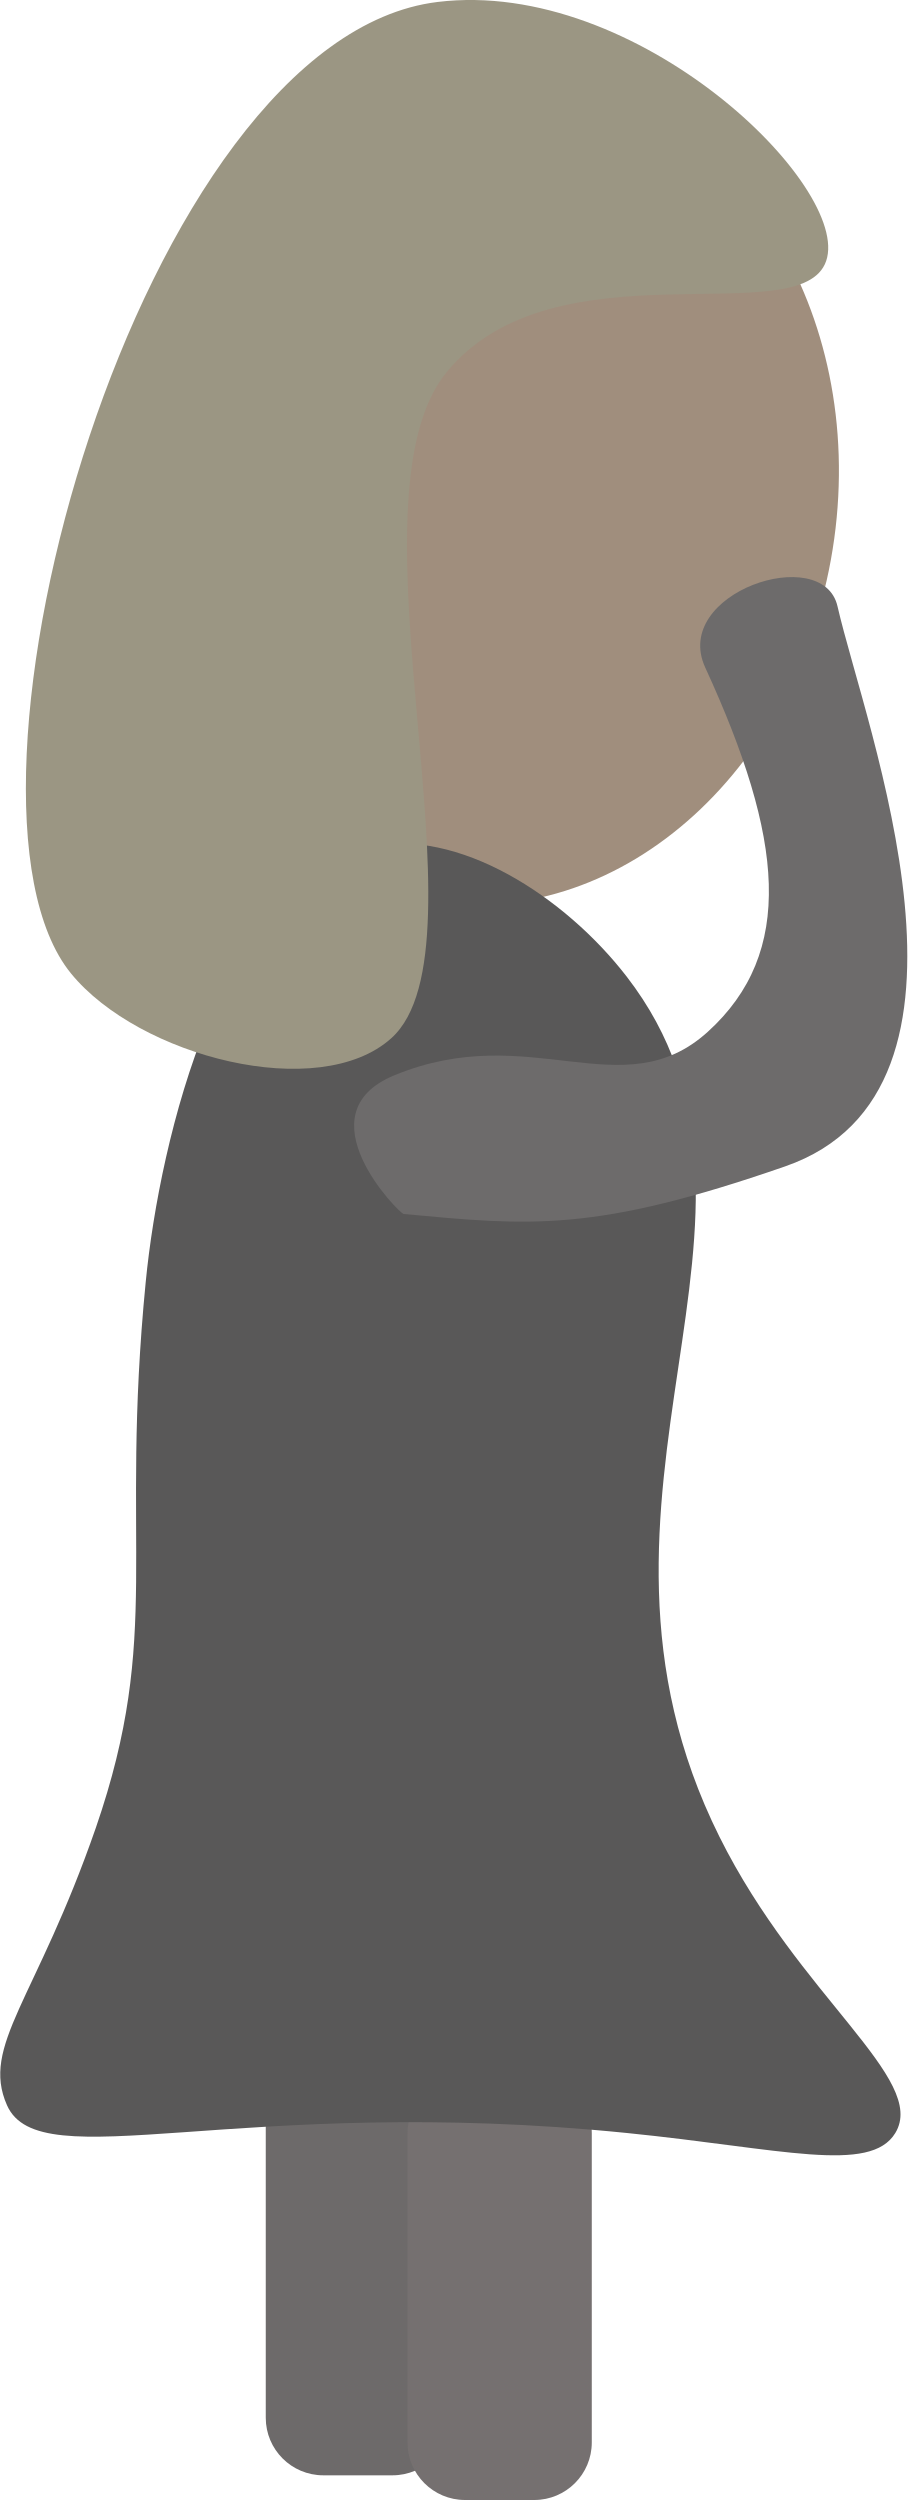
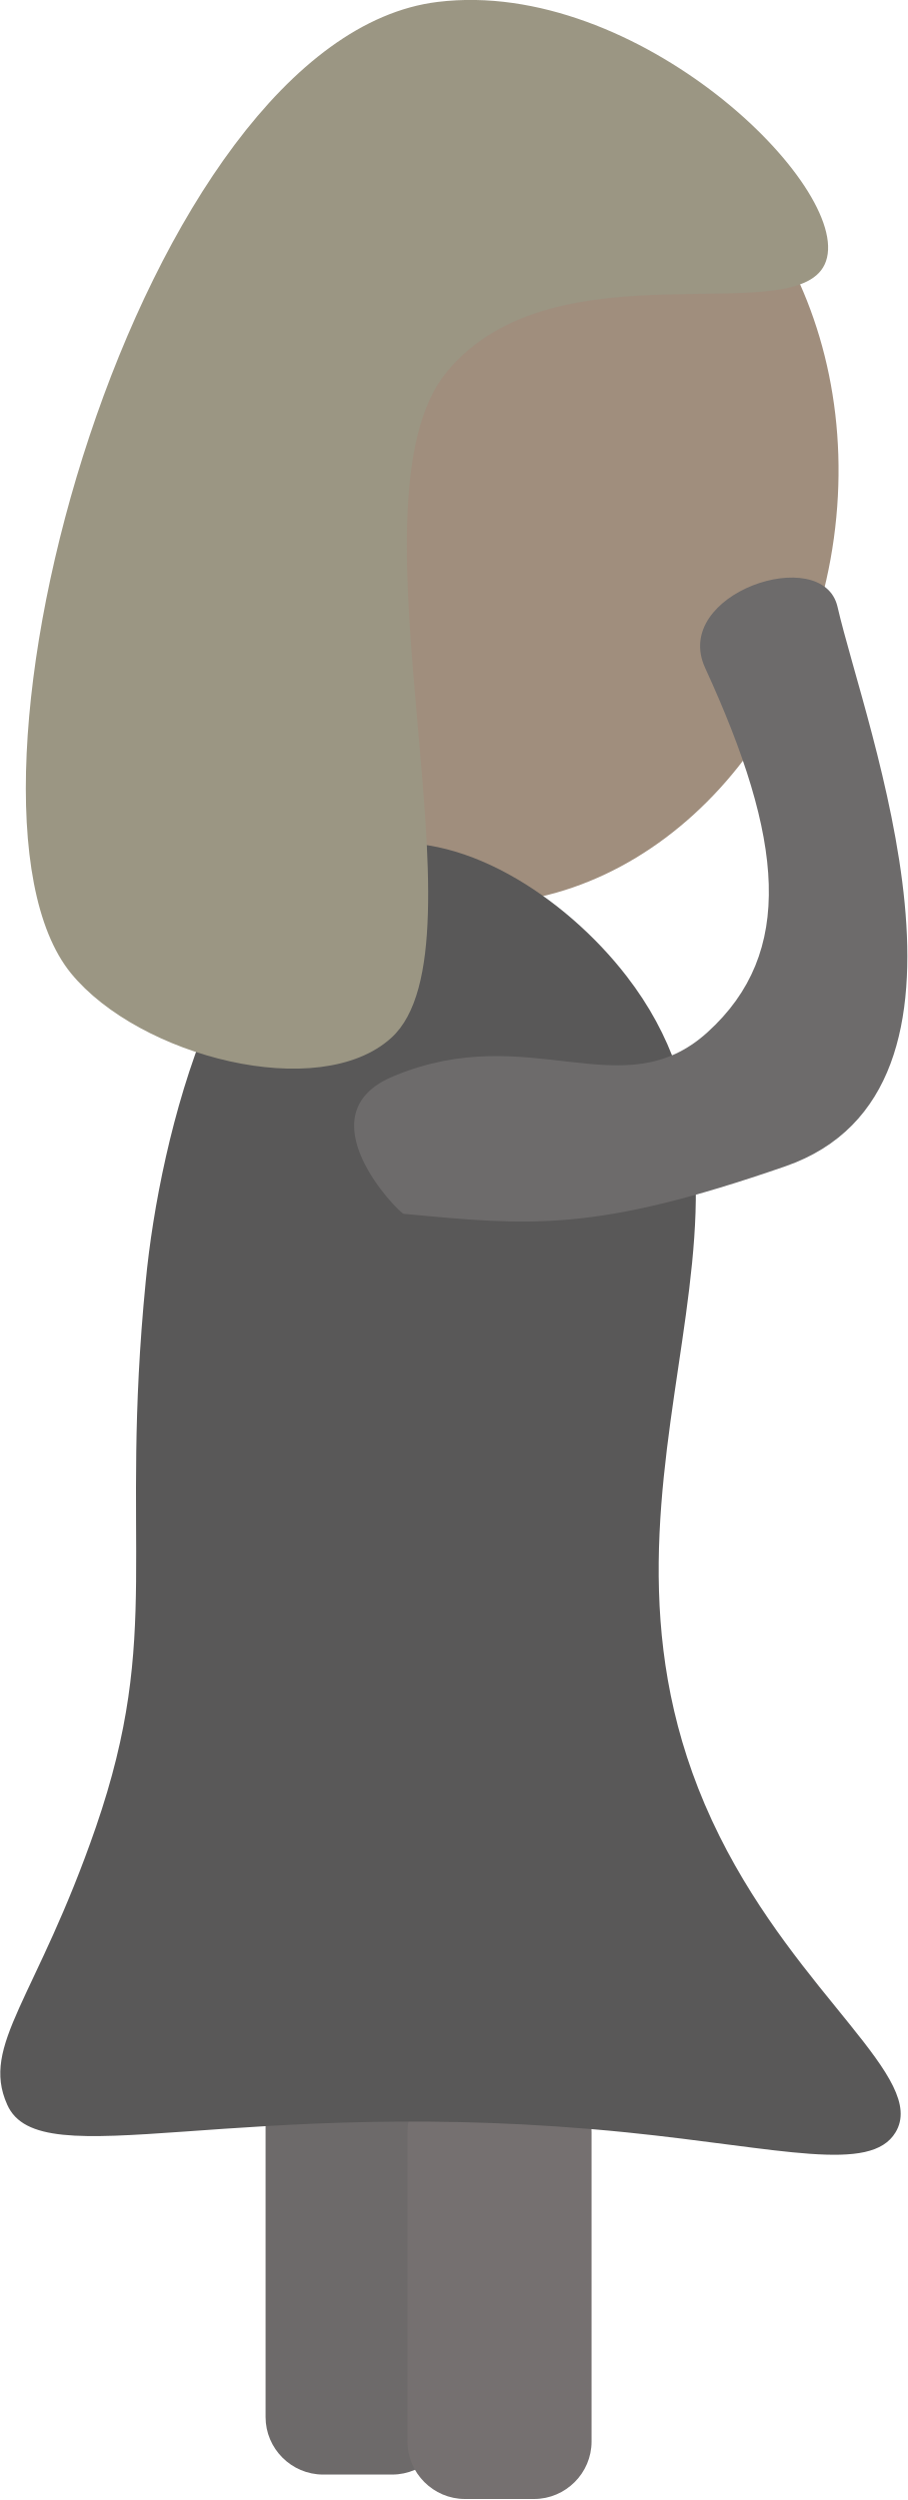
- <svg xmlns="http://www.w3.org/2000/svg" viewBox="0 0 189.27 521.52">
-   <defs>
-     <style>.cls-1{fill:#a08e7d;}.cls-2{fill:#6d6a6a;}.cls-3{fill:#757070;}.cls-4{fill:#595858;}.cls-5{fill:#9b9683;}.cls-6{fill:#6d6b6b;}</style>
-   </defs>
-   <g id="Layer_2" data-name="Layer 2">
+ <svg xmlns="http://www.w3.org/2000/svg" version="1.1" baseProfile="tiny" id="Layer_1" x="0px" y="0px" width="189.3px" height="521.5px" viewBox="0 0 189.3 521.5" xml:space="preserve">
+   <g id="Layer_2_1_">
    <g id="grey1">
-       <ellipse class="cls-1" cx="102.67" cy="102.55" rx="86.45" ry="72.04" transform="translate(-12.95 190.25) rotate(-82.15)" />
-       <rect class="cls-2" x="55.44" y="427.86" width="38.44" height="88.51" rx="12" ry="12" />
-       <rect class="cls-3" x="85.01" y="433.01" width="38.44" height="88.51" rx="12" ry="12" />
-       <path class="cls-4" d="M130.72,203.71c-12.78-16.56-35.18-31.28-54-27-30.2,6.81-43.37,60.45-46.32,90.71C24.92,323.22,34,340.66,20,381.27c-12.44,35.9-24.06,45.45-18.54,57.9,6.84,15.47,48.3-2.38,129.31,5.79,32.2,3.25,50.77,8.61,56,0,6.8-11.23-20-28.32-36.67-61.76C114.51,311.8,169.17,253.5,130.72,203.71Z" />
-       <path class="cls-5" d="M172.34,54.45C177.66,39,133-4.69,91.28.41,29.1,8-14.69,166.85,14.81,203.07,29,220.45,66.57,230.13,81.63,216.58c21.29-19.16-10.69-112,11.58-139C115.86,50.14,167.11,69.69,172.34,54.45Z" />
-       <path class="cls-6" d="M84.21,253.25c26.45,2.46,39.76,3.89,79.57-9.93,46.12-16,16.72-91.5,10.93-116.84-3.05-13.34-34.77-2.84-27.59,12.78,16.4,35.67,18.78,59.43.51,76-17.74,16.06-37-2.64-65.35,9.05C62.72,232.35,83.3,253.16,84.21,253.25Z" />
+       <ellipse transform="matrix(0.1366 -0.9906 0.9906 0.1366 -12.9473 190.242)" fill="#A08E7D" cx="102.7" cy="102.5" rx="86.4" ry="72" />
+       <path fill="#6D6A6A" d="M67.4,427.9h14.4c6.6,0,12,5.4,12,12v64.5c0,6.6-5.4,12-12,12H67.4c-6.6,0-12-5.4-12-12v-64.5    C55.4,433.2,60.8,427.9,67.4,427.9z" />
+       <path fill="#757070" d="M97,433h14.4c6.6,0,12,5.4,12,12v64.5c0,6.6-5.4,12-12,12H97c-6.6,0-12-5.4-12-12V445    C85,438.4,90.4,433,97,433z" />
+       <path fill="#595858" d="M130.7,203.7c-12.8-16.6-35.2-31.3-54-27c-30.2,6.8-43.4,60.4-46.3,90.7C24.9,323.2,34,340.7,20,381.3    C7.6,417.2-4.1,426.7,1.5,439.2c6.8,15.5,48.3-2.4,129.3,5.8c32.2,3.3,50.8,8.6,56,0c6.8-11.2-20-28.3-36.7-61.8    C114.5,311.8,169.2,253.5,130.7,203.7z" />
+       <path fill="#9B9683" d="M172.3,54.5C177.7,39,133-4.7,91.3,0.4C29.1,8-14.7,166.9,14.8,203.1c14.2,17.4,51.8,27.1,66.8,13.5    c21.3-19.2-10.7-112,11.6-139C115.9,50.1,167.1,69.7,172.3,54.5z" />
+       <path fill="#6D6B6B" d="M84.2,253.3c26.5,2.5,39.8,3.9,79.6-9.9c46.1-16,16.7-91.5,10.9-116.8c-3.1-13.3-34.8-2.8-27.6,12.8    c16.4,35.7,18.8,59.4,0.5,76c-17.7,16.1-37-2.6-65.3,9.1C62.7,232.4,83.3,253.2,84.2,253.3z" />
    </g>
  </g>
</svg>
